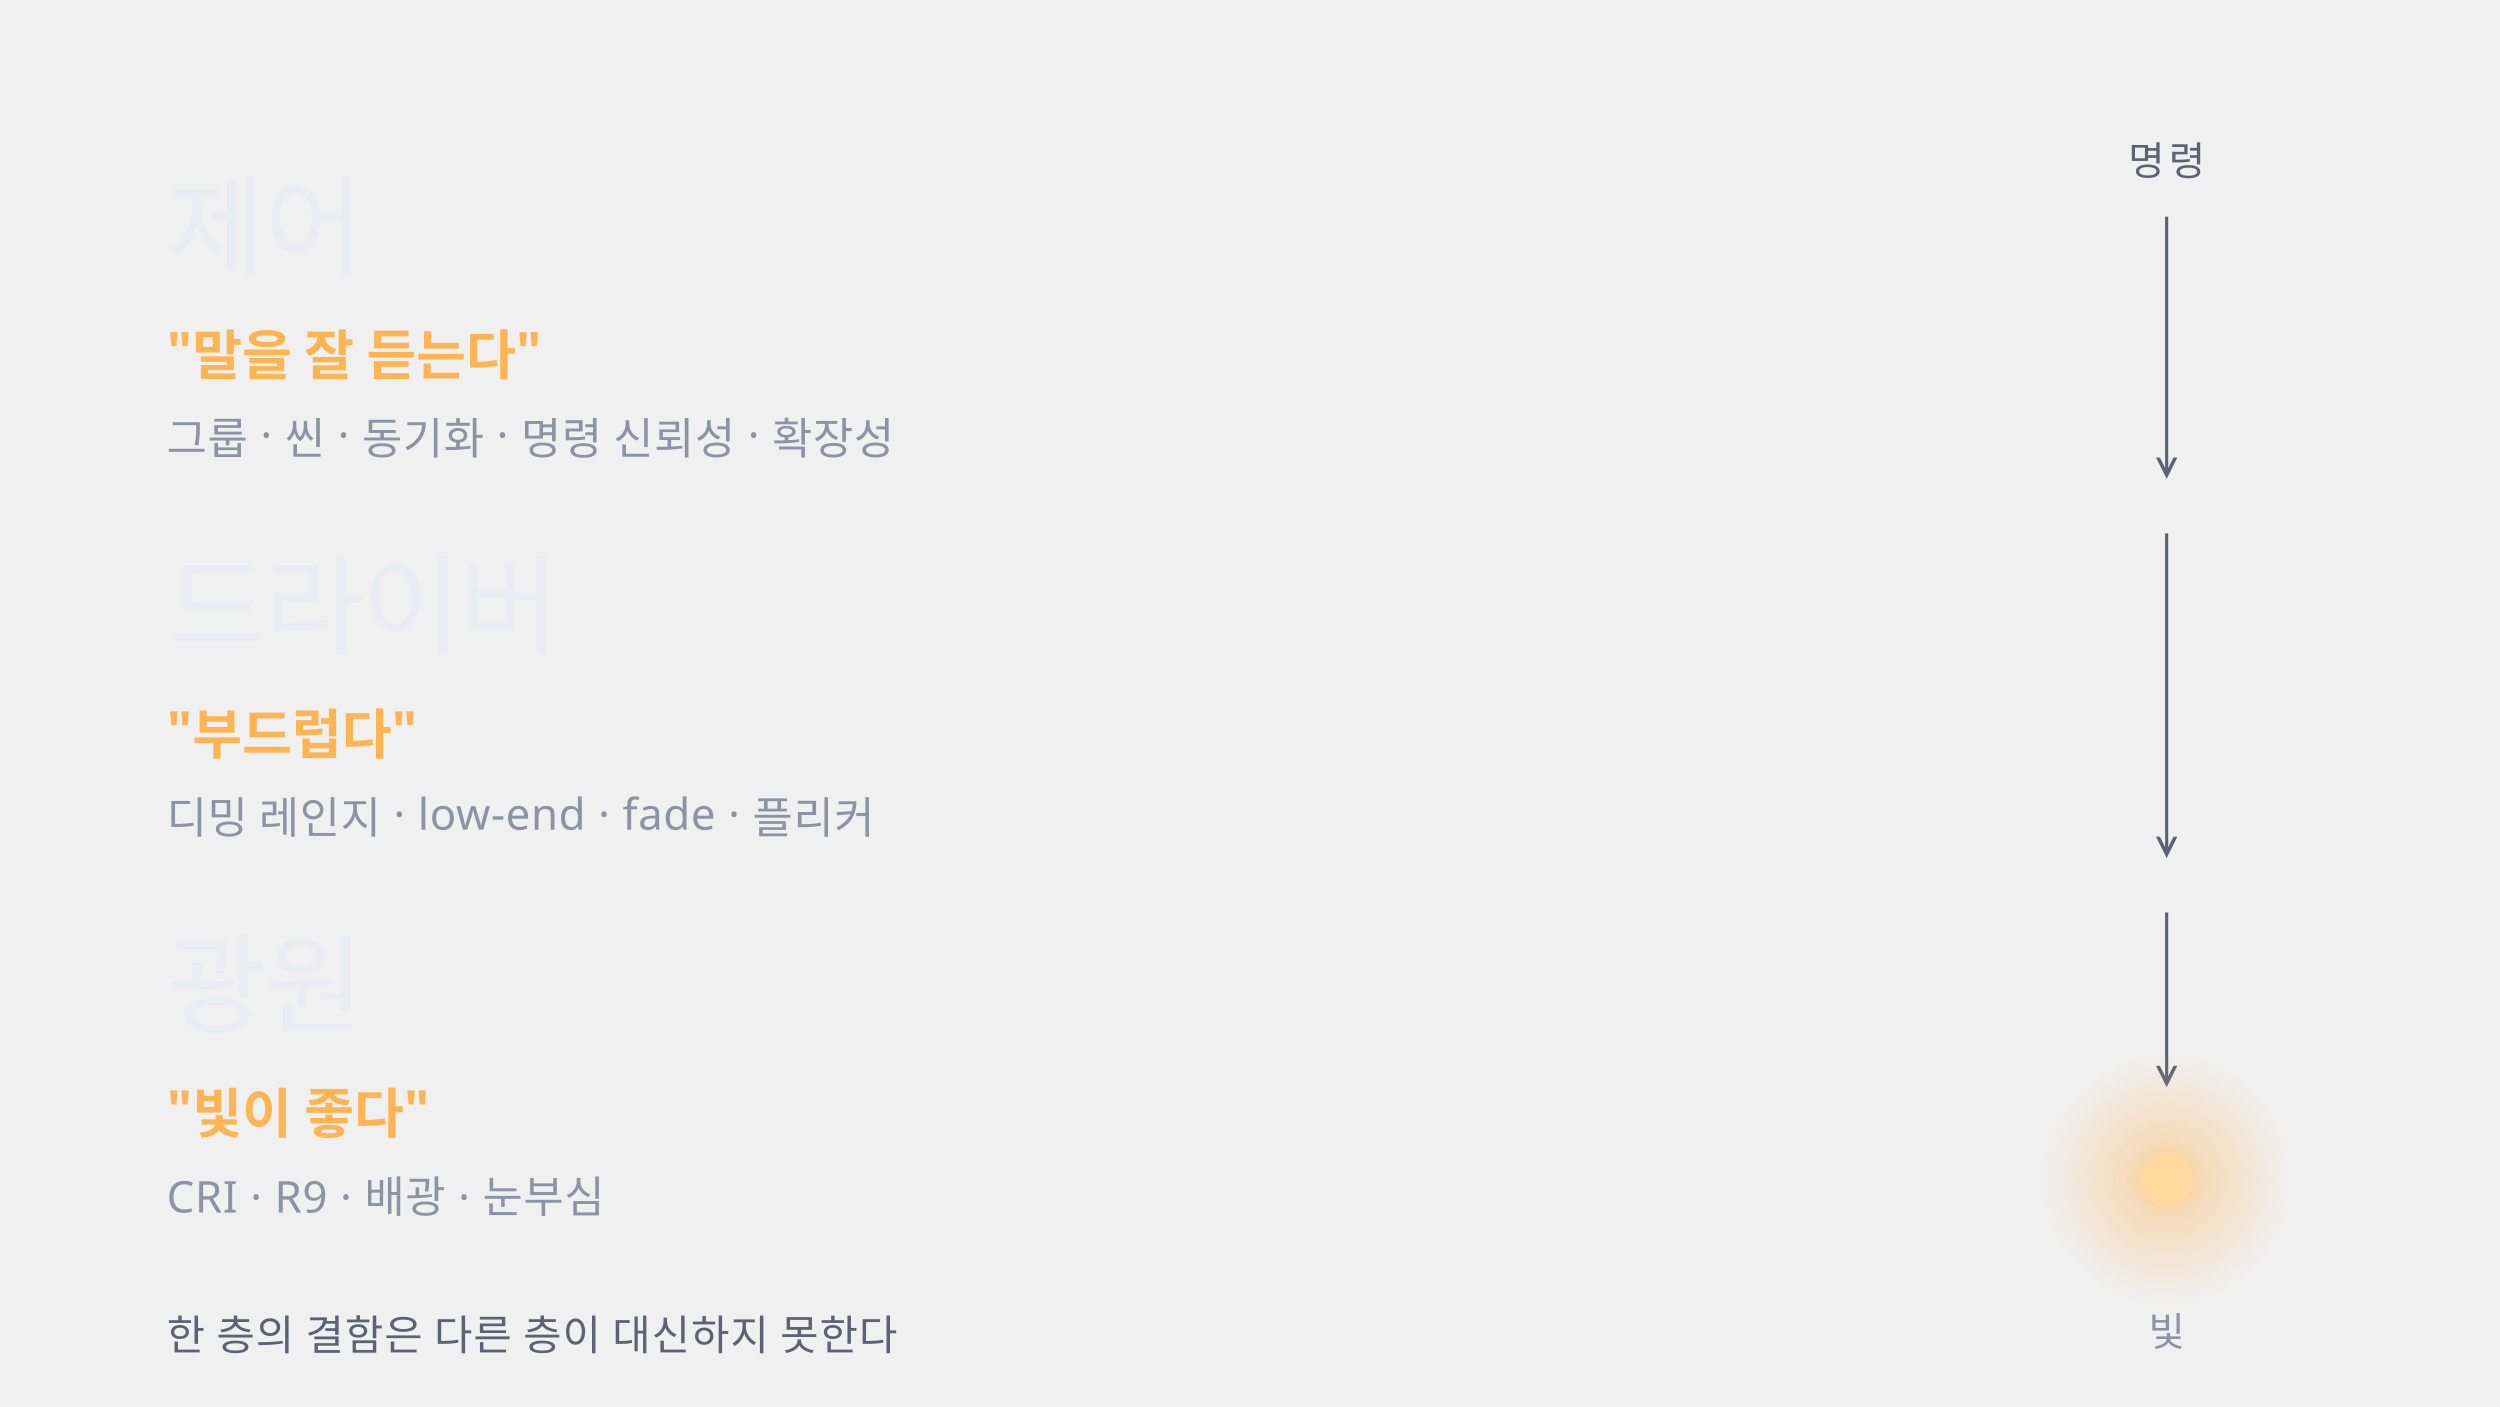
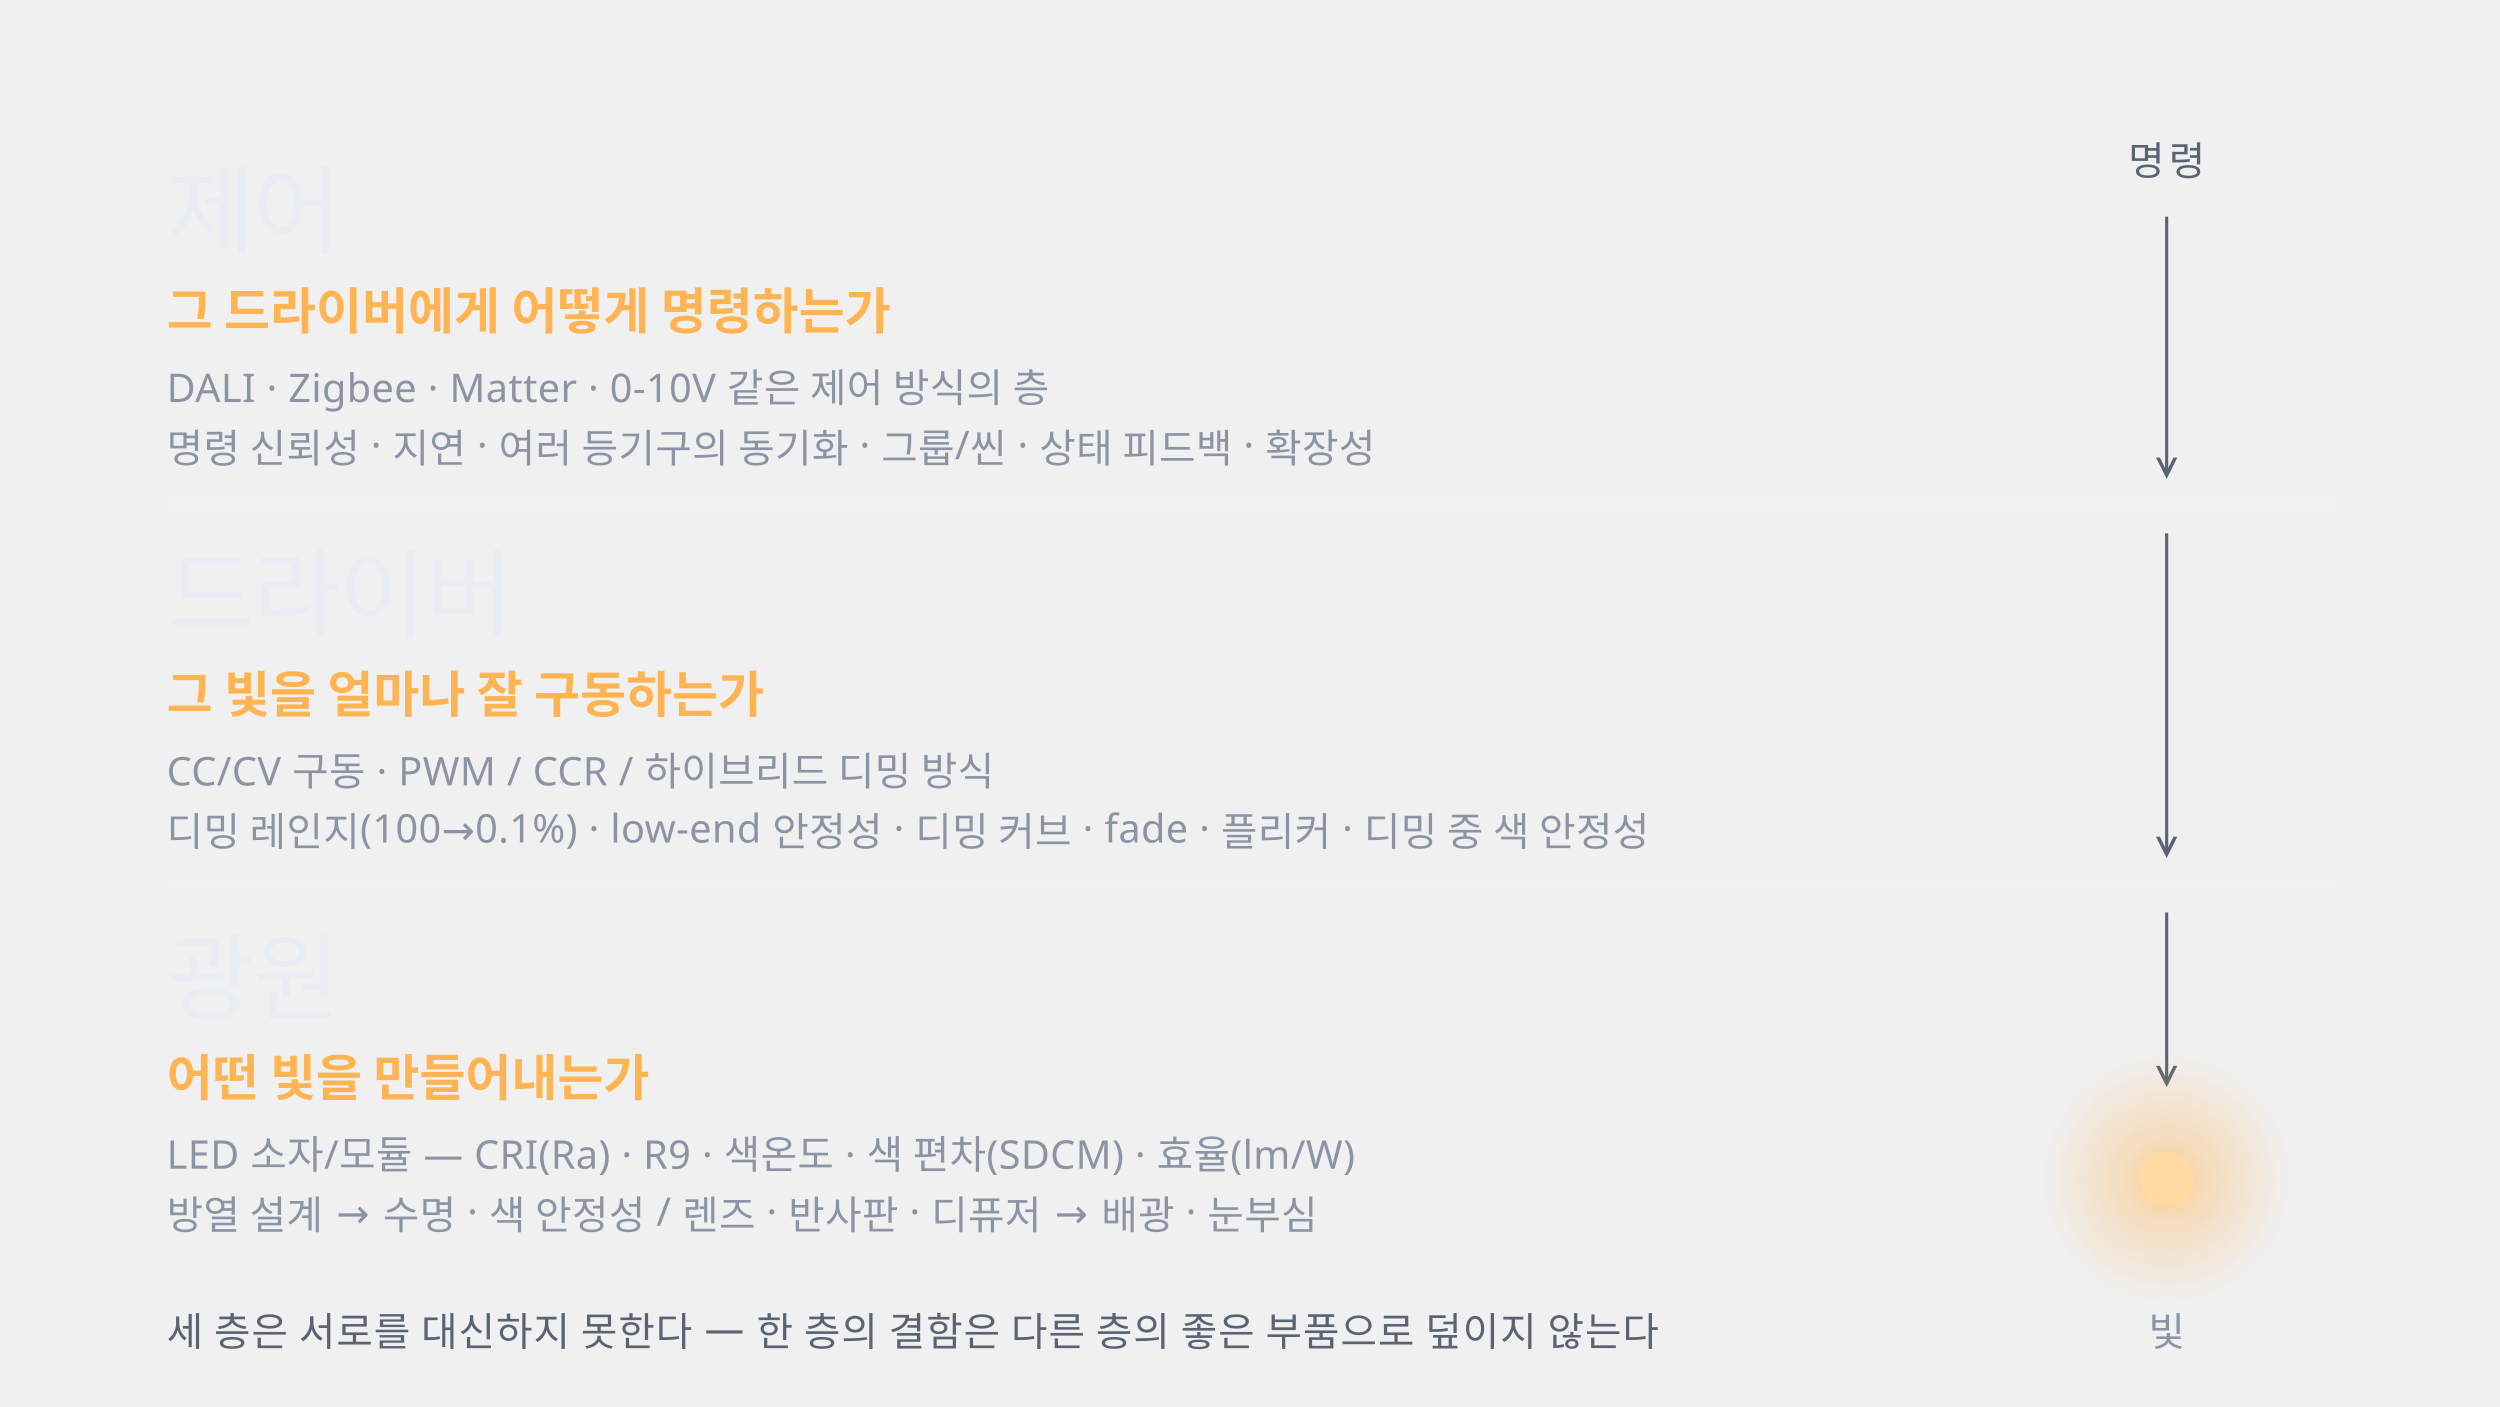
<svg xmlns="http://www.w3.org/2000/svg" viewBox="0 0 1200 675" font-family="Pretendard, Apple SD Gothic Neo, sans-serif">
  <defs>
    <radialGradient id="lampGlow" cx="50%" cy="50%" r="50%">
      <stop offset="0%" stop-color="#ffd9a0" stop-opacity="0.9" />
      <stop offset="30%" stop-color="#ffb454" stop-opacity="0.35" />
      <stop offset="100%" stop-color="#ffb454" stop-opacity="0" />
    </radialGradient>
    <marker id="flowArrow" viewBox="0 0 10 10" refX="8" refY="5" markerWidth="7" markerHeight="7" orient="auto-start-reverse">
      <path d="M 0 1 L 8 5 L 0 9" fill="none" stroke="#5a6274" stroke-width="1.6" stroke-linecap="round" />
    </marker>
  </defs>
  <line x1="80" y1="242" x2="1120" y2="242" stroke="#ffffff" stroke-opacity="0.12" stroke-width="1" />
  <line x1="80" y1="424" x2="1120" y2="424" stroke="#ffffff" stroke-opacity="0.12" stroke-width="1" />
-   <text x="80" y="128" font-size="52" font-weight="250" fill="#e9ecf2" letter-spacing="-1">제어</text>
-   <text x="80" y="178" font-size="26" font-weight="600" fill="#ffb454">"말을 잘 듣는다"</text>
-   <text x="80" y="218" font-size="21" fill="#8b93a5" letter-spacing="0.3">그룹 · 씬 · 동기화 · 명령 신뢰성 · 확장성</text>
-   <text x="80" y="310" font-size="52" font-weight="250" fill="#e9ecf2" letter-spacing="-1">드라이버</text>
-   <text x="80" y="360" font-size="26" font-weight="600" fill="#ffb454">"부드럽다"</text>
-   <text x="80" y="400" font-size="21" fill="#8b93a5" letter-spacing="0.3">디밍 레인지 · low-end · fade · 플리커</text>
-   <text x="80" y="492" font-size="52" font-weight="250" fill="#e9ecf2" letter-spacing="-1">광원</text>
-   <text x="80" y="542" font-size="26" font-weight="600" fill="#ffb454">"빛이 좋다"</text>
-   <text x="80" y="582" font-size="21" fill="#8b93a5" letter-spacing="0.3">CRI · R9 · 배광 · 눈부심</text>
+   <text x="80" y="118" font-size="46" font-weight="250" fill="#e9ecf2" letter-spacing="-1">제어</text>
+   <text x="80" y="158" font-size="24" font-weight="600" fill="#ffb454">그 드라이버에게 어떻게 명령하는가</text>
+   <text x="80" y="193" font-size="19" fill="#8b93a5" letter-spacing="0.2">DALI · Zigbee · Matter · 0-10V 같은 제어 방식의 층</text>
+   <text x="80" y="222" font-size="19" fill="#8b93a5" letter-spacing="0.2">명령 신뢰성 · 지연 · 여러 등기구의 동기화 · 그룹/씬 · 상태 피드백 · 확장성</text>
+   <text x="80" y="302" font-size="46" font-weight="250" fill="#e9ecf2" letter-spacing="-1">드라이버</text>
+   <text x="80" y="342" font-size="24" font-weight="600" fill="#ffb454">그 빛을 얼마나 잘 구동하는가</text>
+   <text x="80" y="377" font-size="19" fill="#8b93a5" letter-spacing="0.2">CC/CV 구동 · PWM / CCR / 하이브리드 디밍 방식</text>
+   <text x="80" y="406" font-size="19" fill="#8b93a5" letter-spacing="0.2">디밍 레인지(100→0.1%) · low-end 안정성 · 디밍 커브 · fade · 플리커 · 디밍 중 색 안정성</text>
+   <text x="80" y="486" font-size="46" font-weight="250" fill="#e9ecf2" letter-spacing="-1">광원</text>
+   <text x="80" y="526" font-size="24" font-weight="600" fill="#ffb454">어떤 빛을 만들어내는가</text>
+   <text x="80" y="561" font-size="19" fill="#8b93a5" letter-spacing="0.2">LED 소자/모듈 — CRI(Ra) · R9 · 색온도 · 색 편차(SDCM) · 효율(lm/W)</text>
+   <text x="80" y="590" font-size="19" fill="#8b93a5" letter-spacing="0.2">방열 설계 → 수명 · 색 안정성  /  렌즈 · 반사판 · 디퓨저 → 배광 · 눈부심</text>
  <text x="1040" y="84" font-size="19" fill="#5a6274" text-anchor="middle" letter-spacing="2">명령</text>
  <line x1="1040" y1="104" x2="1040" y2="228" stroke="#5a6274" stroke-width="1.5" marker-end="url(#flowArrow)" />
  <line x1="1040" y1="256" x2="1040" y2="410" stroke="#5a6274" stroke-width="1.5" marker-end="url(#flowArrow)" />
  <line x1="1040" y1="438" x2="1040" y2="520" stroke="#5a6274" stroke-width="1.5" marker-end="url(#flowArrow)" />
  <circle cx="1040" cy="566" r="60" fill="url(#lampGlow)" />
  <circle cx="1040" cy="566" r="13" fill="#ffd9a0" />
  <text x="1040" y="646" font-size="19" fill="#8b93a5" text-anchor="middle" letter-spacing="2">빛</text>
-   <text x="80" y="648" font-size="20" fill="#5a6274" letter-spacing="0.5">한 층의 결함은 다른 층이 대신하지 못한다</text>
+   <text x="80" y="646" font-size="19" fill="#5a6274" letter-spacing="0.5">세 층은 서로를 대신하지 못한다 — 한 층의 결함은 다른 층의 좋은 부품으로 덮이지 않는다</text>
</svg>
